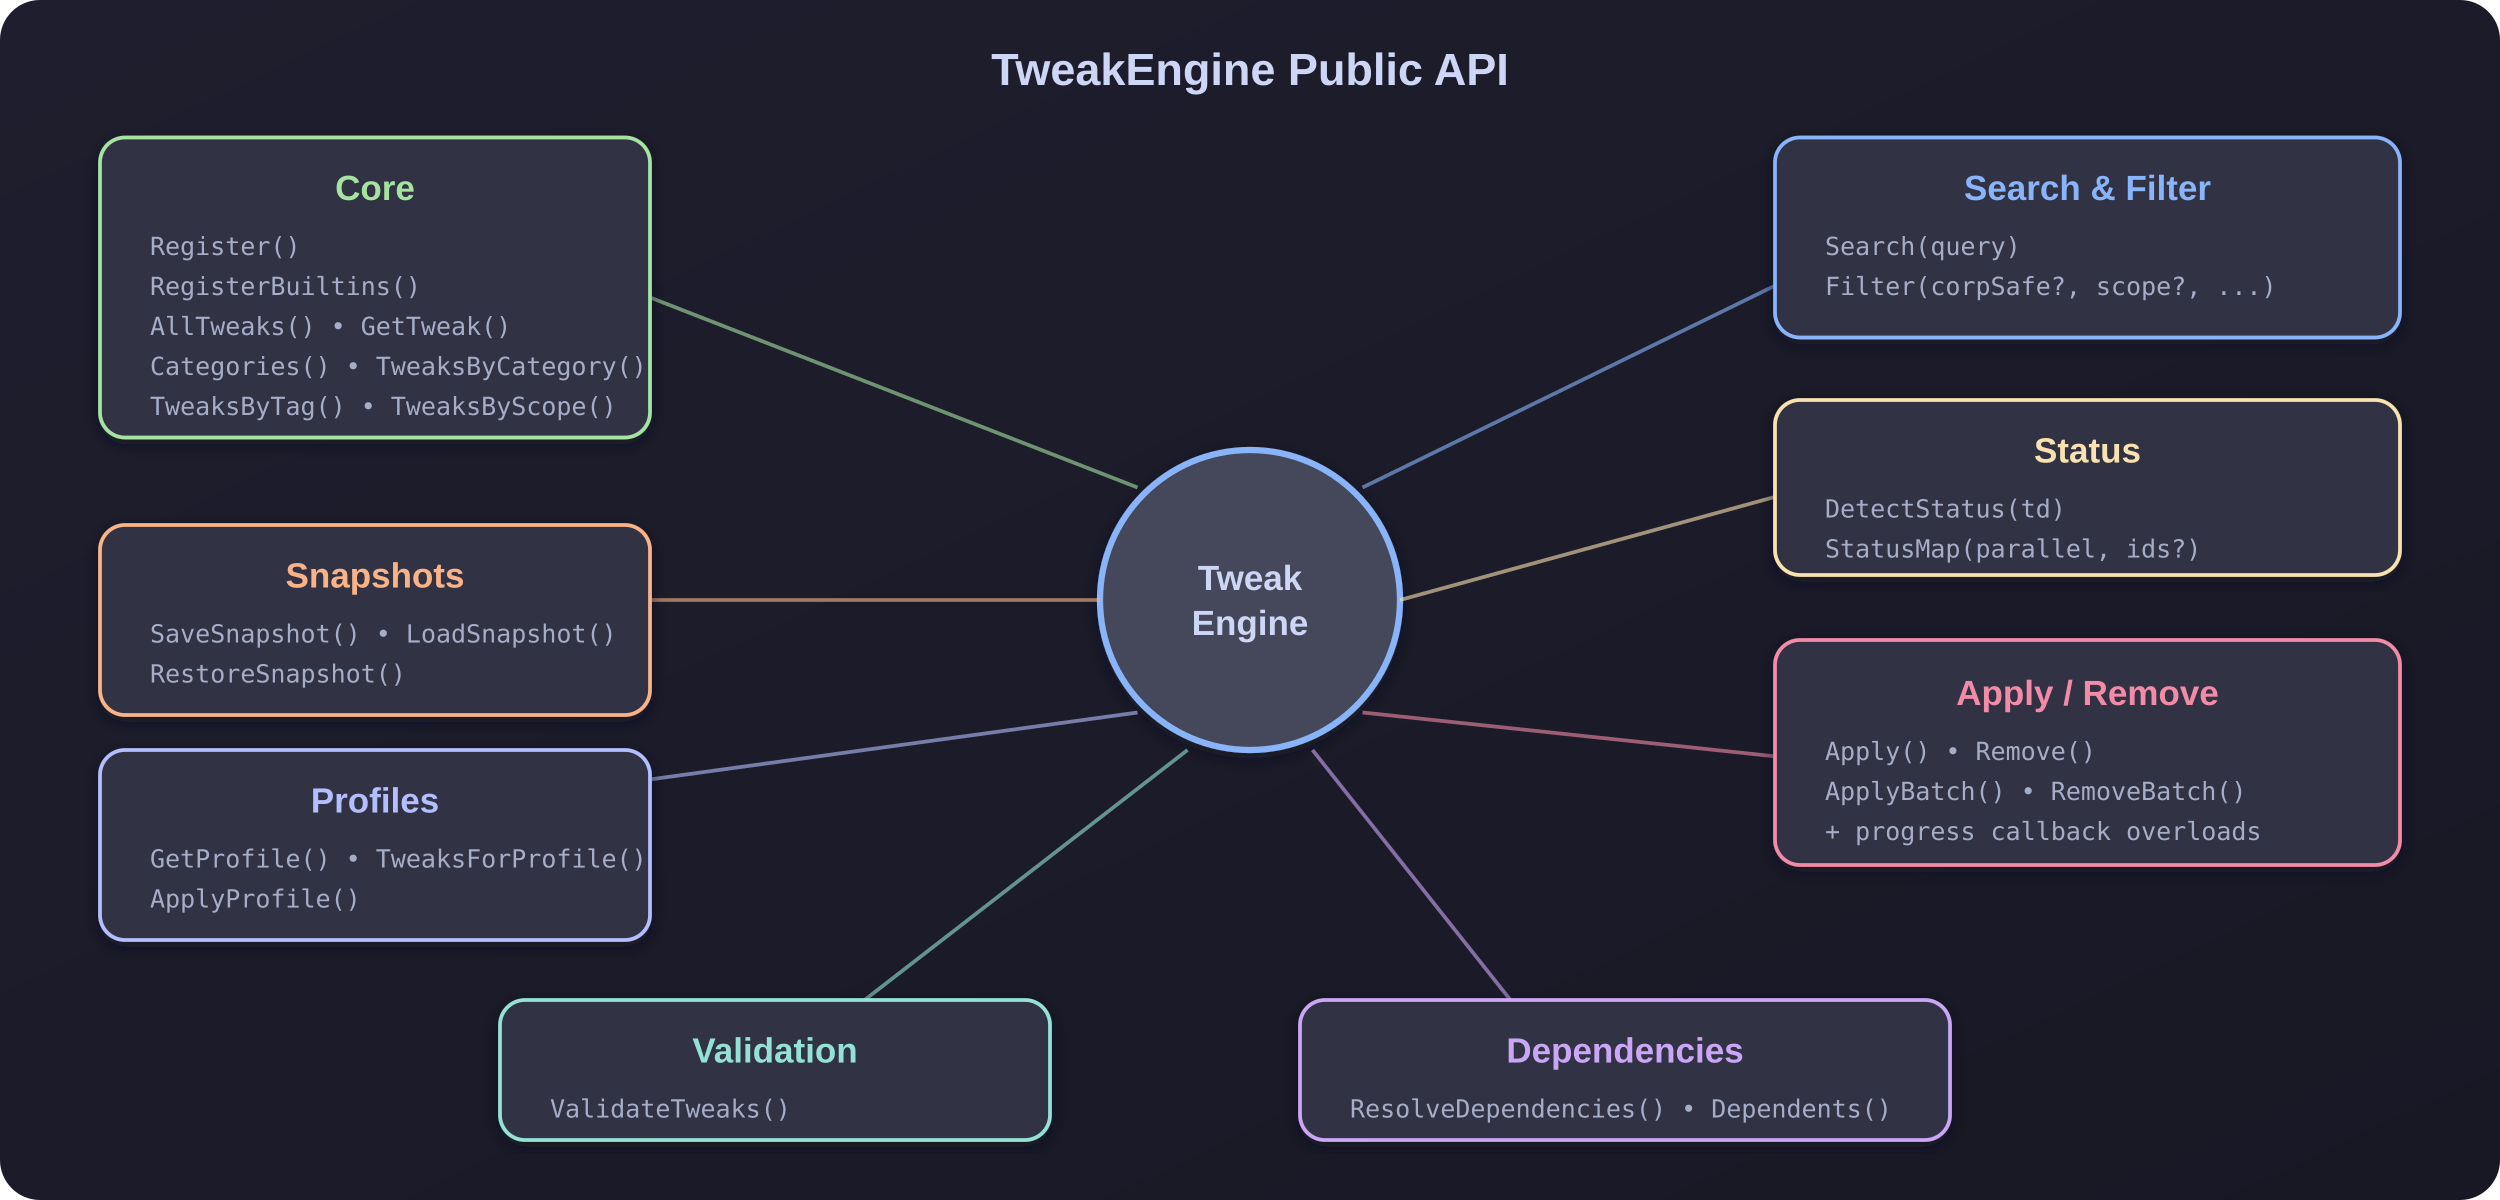
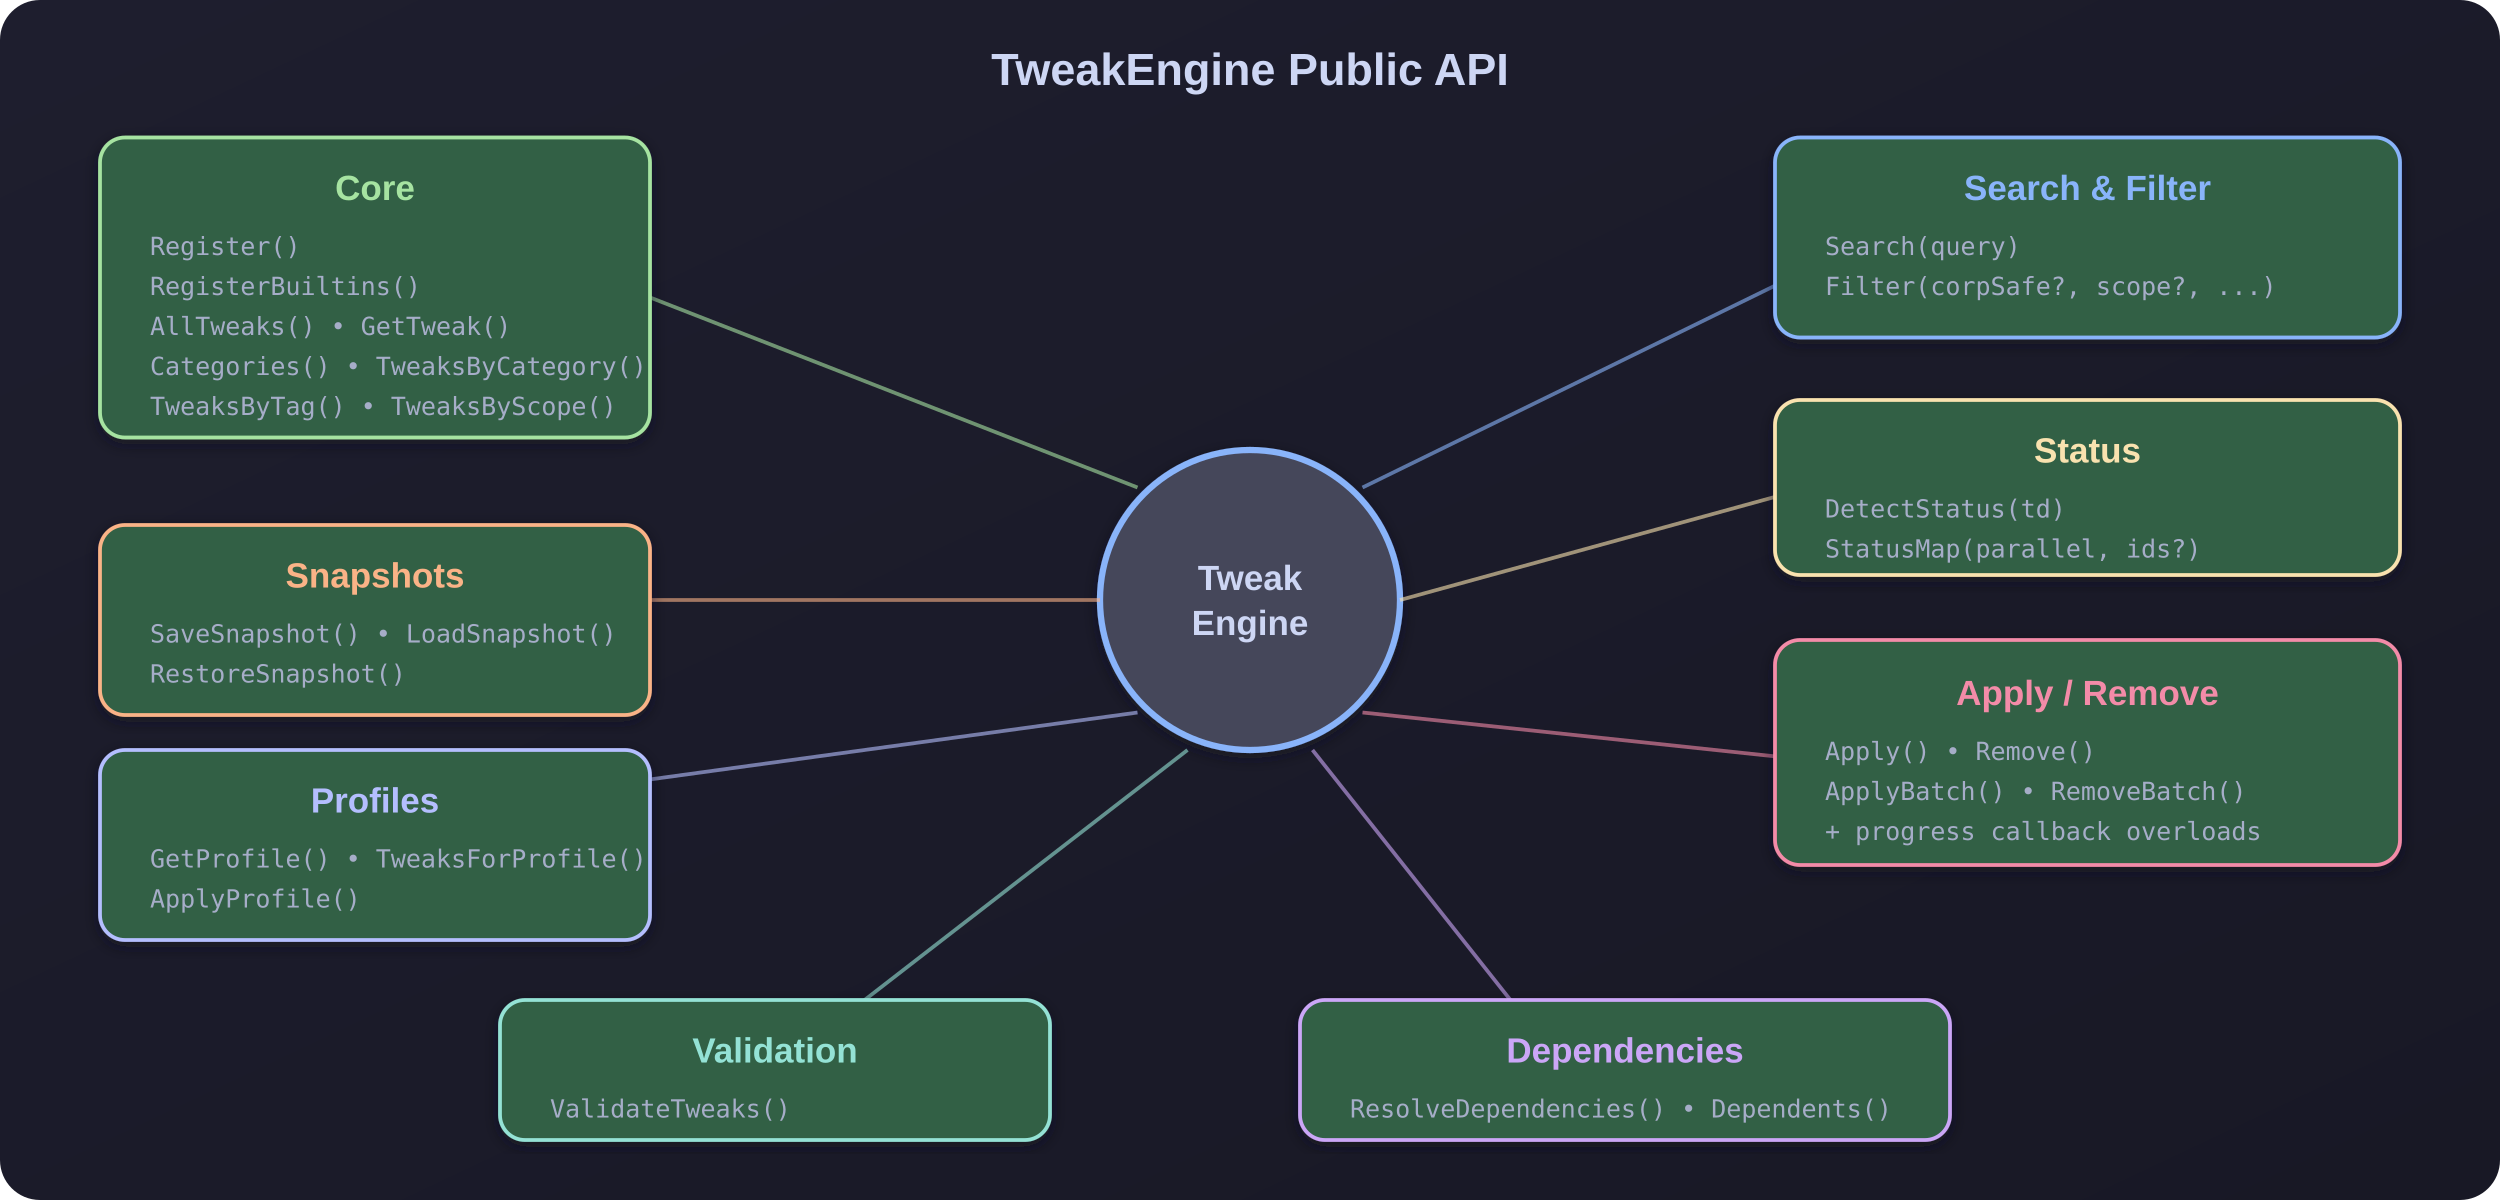
<svg xmlns="http://www.w3.org/2000/svg" width="1000" height="480" viewBox="0 0 1000 480">
  <defs>
    <linearGradient id="bgGrad" x1="0%" y1="0%" x2="100%" y2="100%">
      <stop offset="0%" style="stop-color:#1e1e2e" />
      <stop offset="100%" style="stop-color:#181825" />
    </linearGradient>
    <filter id="shadow">
      <feDropShadow dx="0" dy="2" stdDeviation="3" flood-color="#11111b" flood-opacity="0.5" />
    </filter>
  </defs>
  <rect width="1000" height="480" fill="url(#bgGrad)" rx="16" />
  <text x="500" y="34" text-anchor="middle" font-family="'Segoe UI', Arial, sans-serif" font-weight="700" font-size="18" fill="#cdd6f4">TweakEngine Public API</text>
  <g filter="url(#shadow)">
    <circle cx="500" cy="240" r="60" fill="#45475a" stroke="#89b4fa" stroke-width="2.5" />
    <text x="500" y="236" text-anchor="middle" font-family="'Segoe UI', Arial, sans-serif" font-weight="800" font-size="14" fill="#cdd6f4">Tweak</text>
    <text x="500" y="254" text-anchor="middle" font-family="'Segoe UI', Arial, sans-serif" font-weight="800" font-size="14" fill="#cdd6f4">Engine</text>
  </g>
  <line x1="455" y1="195" x2="160" y2="80" stroke="#a6e3a1" stroke-width="1.5" opacity="0.6" />
  <g filter="url(#shadow)">
-     <rect x="40" y="55" width="220" height="120" rx="10" fill="#313244" stroke="#a6e3a1" stroke-width="1.5" />
+     <rect x="40" y="55" width="220" height="120" rx="10" fill="#316044" stroke="#a6e3a1" stroke-width="1.5" />
    <text x="150" y="80" text-anchor="middle" font-family="'Segoe UI', Arial, sans-serif" font-weight="700" font-size="14" fill="#a6e3a1">Core</text>
    <text x="60" y="102" font-family="'Cascadia Code', monospace" font-size="10" fill="#a6adc8">Register()</text>
    <text x="60" y="118" font-family="'Cascadia Code', monospace" font-size="10" fill="#a6adc8">RegisterBuiltins()</text>
    <text x="60" y="134" font-family="'Cascadia Code', monospace" font-size="10" fill="#a6adc8">AllTweaks() • GetTweak()</text>
    <text x="60" y="150" font-family="'Cascadia Code', monospace" font-size="10" fill="#a6adc8">Categories() • TweaksByCategory()</text>
    <text x="60" y="166" font-family="'Cascadia Code', monospace" font-size="10" fill="#a6adc8">TweaksByTag() • TweaksByScope()</text>
  </g>
  <line x1="545" y1="195" x2="780" y2="80" stroke="#89b4fa" stroke-width="1.5" opacity="0.6" />
  <g filter="url(#shadow)">
-     <rect x="710" y="55" width="250" height="80" rx="10" fill="#313244" stroke="#89b4fa" stroke-width="1.5" />
+     <rect x="710" y="55" width="250" height="80" rx="10" fill="#316044" stroke="#89b4fa" stroke-width="1.5" />
    <text x="835" y="80" text-anchor="middle" font-family="'Segoe UI', Arial, sans-serif" font-weight="700" font-size="14" fill="#89b4fa">Search &amp; Filter</text>
    <text x="730" y="102" font-family="'Cascadia Code', monospace" font-size="10" fill="#a6adc8">Search(query)</text>
    <text x="730" y="118" font-family="'Cascadia Code', monospace" font-size="10" fill="#a6adc8">Filter(corpSafe?, scope?, ...)</text>
  </g>
  <line x1="560" y1="240" x2="720" y2="196" stroke="#f9e2af" stroke-width="1.5" opacity="0.6" />
  <g filter="url(#shadow)">
-     <rect x="710" y="160" width="250" height="70" rx="10" fill="#313244" stroke="#f9e2af" stroke-width="1.5" />
+     <rect x="710" y="160" width="250" height="70" rx="10" fill="#316044" stroke="#f9e2af" stroke-width="1.5" />
    <text x="835" y="185" text-anchor="middle" font-family="'Segoe UI', Arial, sans-serif" font-weight="700" font-size="14" fill="#f9e2af">Status</text>
    <text x="730" y="207" font-family="'Cascadia Code', monospace" font-size="10" fill="#a6adc8">DetectStatus(td)</text>
    <text x="730" y="223" font-family="'Cascadia Code', monospace" font-size="10" fill="#a6adc8">StatusMap(parallel, ids?)</text>
  </g>
  <line x1="545" y1="285" x2="780" y2="310" stroke="#f38ba8" stroke-width="1.5" opacity="0.6" />
  <g filter="url(#shadow)">
-     <rect x="710" y="256" width="250" height="90" rx="10" fill="#313244" stroke="#f38ba8" stroke-width="1.5" />
+     <rect x="710" y="256" width="250" height="90" rx="10" fill="#316044" stroke="#f38ba8" stroke-width="1.5" />
    <text x="835" y="282" text-anchor="middle" font-family="'Segoe UI', Arial, sans-serif" font-weight="700" font-size="14" fill="#f38ba8">Apply / Remove</text>
    <text x="730" y="304" font-family="'Cascadia Code', monospace" font-size="10" fill="#a6adc8">Apply() • Remove()</text>
    <text x="730" y="320" font-family="'Cascadia Code', monospace" font-size="10" fill="#a6adc8">ApplyBatch() • RemoveBatch()</text>
    <text x="730" y="336" font-family="'Cascadia Code', monospace" font-size="10" fill="#a6adc8">+ progress callback overloads</text>
  </g>
  <line x1="455" y1="285" x2="200" y2="320" stroke="#b4befe" stroke-width="1.5" opacity="0.6" />
  <g filter="url(#shadow)">
-     <rect x="40" y="300" width="220" height="76" rx="10" fill="#313244" stroke="#b4befe" stroke-width="1.5" />
+     <rect x="40" y="300" width="220" height="76" rx="10" fill="#316044" stroke="#b4befe" stroke-width="1.5" />
    <text x="150" y="325" text-anchor="middle" font-family="'Segoe UI', Arial, sans-serif" font-weight="700" font-size="14" fill="#b4befe">Profiles</text>
    <text x="60" y="347" font-family="'Cascadia Code', monospace" font-size="10" fill="#a6adc8">GetProfile() • TweaksForProfile()</text>
    <text x="60" y="363" font-family="'Cascadia Code', monospace" font-size="10" fill="#a6adc8">ApplyProfile()</text>
  </g>
  <line x1="440" y1="240" x2="260" y2="240" stroke="#fab387" stroke-width="1.5" opacity="0.6" />
  <g filter="url(#shadow)">
-     <rect x="40" y="210" width="220" height="76" rx="10" fill="#313244" stroke="#fab387" stroke-width="1.5" />
+     <rect x="40" y="210" width="220" height="76" rx="10" fill="#316044" stroke="#fab387" stroke-width="1.5" />
    <text x="150" y="235" text-anchor="middle" font-family="'Segoe UI', Arial, sans-serif" font-weight="700" font-size="14" fill="#fab387">Snapshots</text>
    <text x="60" y="257" font-family="'Cascadia Code', monospace" font-size="10" fill="#a6adc8">SaveSnapshot() • LoadSnapshot()</text>
    <text x="60" y="273" font-family="'Cascadia Code', monospace" font-size="10" fill="#a6adc8">RestoreSnapshot()</text>
  </g>
  <line x1="475" y1="300" x2="320" y2="420" stroke="#94e2d5" stroke-width="1.5" opacity="0.6" />
  <g filter="url(#shadow)">
-     <rect x="200" y="400" width="220" height="56" rx="10" fill="#313244" stroke="#94e2d5" stroke-width="1.5" />
+     <rect x="200" y="400" width="220" height="56" rx="10" fill="#316044" stroke="#94e2d5" stroke-width="1.5" />
    <text x="310" y="425" text-anchor="middle" font-family="'Segoe UI', Arial, sans-serif" font-weight="700" font-size="14" fill="#94e2d5">Validation</text>
    <text x="220" y="447" font-family="'Cascadia Code', monospace" font-size="10" fill="#a6adc8">ValidateTweaks()</text>
  </g>
  <line x1="525" y1="300" x2="620" y2="420" stroke="#cba6f7" stroke-width="1.5" opacity="0.6" />
  <g filter="url(#shadow)">
-     <rect x="520" y="400" width="260" height="56" rx="10" fill="#313244" stroke="#cba6f7" stroke-width="1.5" />
+     <rect x="520" y="400" width="260" height="56" rx="10" fill="#316044" stroke="#cba6f7" stroke-width="1.5" />
    <text x="650" y="425" text-anchor="middle" font-family="'Segoe UI', Arial, sans-serif" font-weight="700" font-size="14" fill="#cba6f7">Dependencies</text>
    <text x="540" y="447" font-family="'Cascadia Code', monospace" font-size="10" fill="#a6adc8">ResolveDependencies() • Dependents()</text>
  </g>
</svg>
